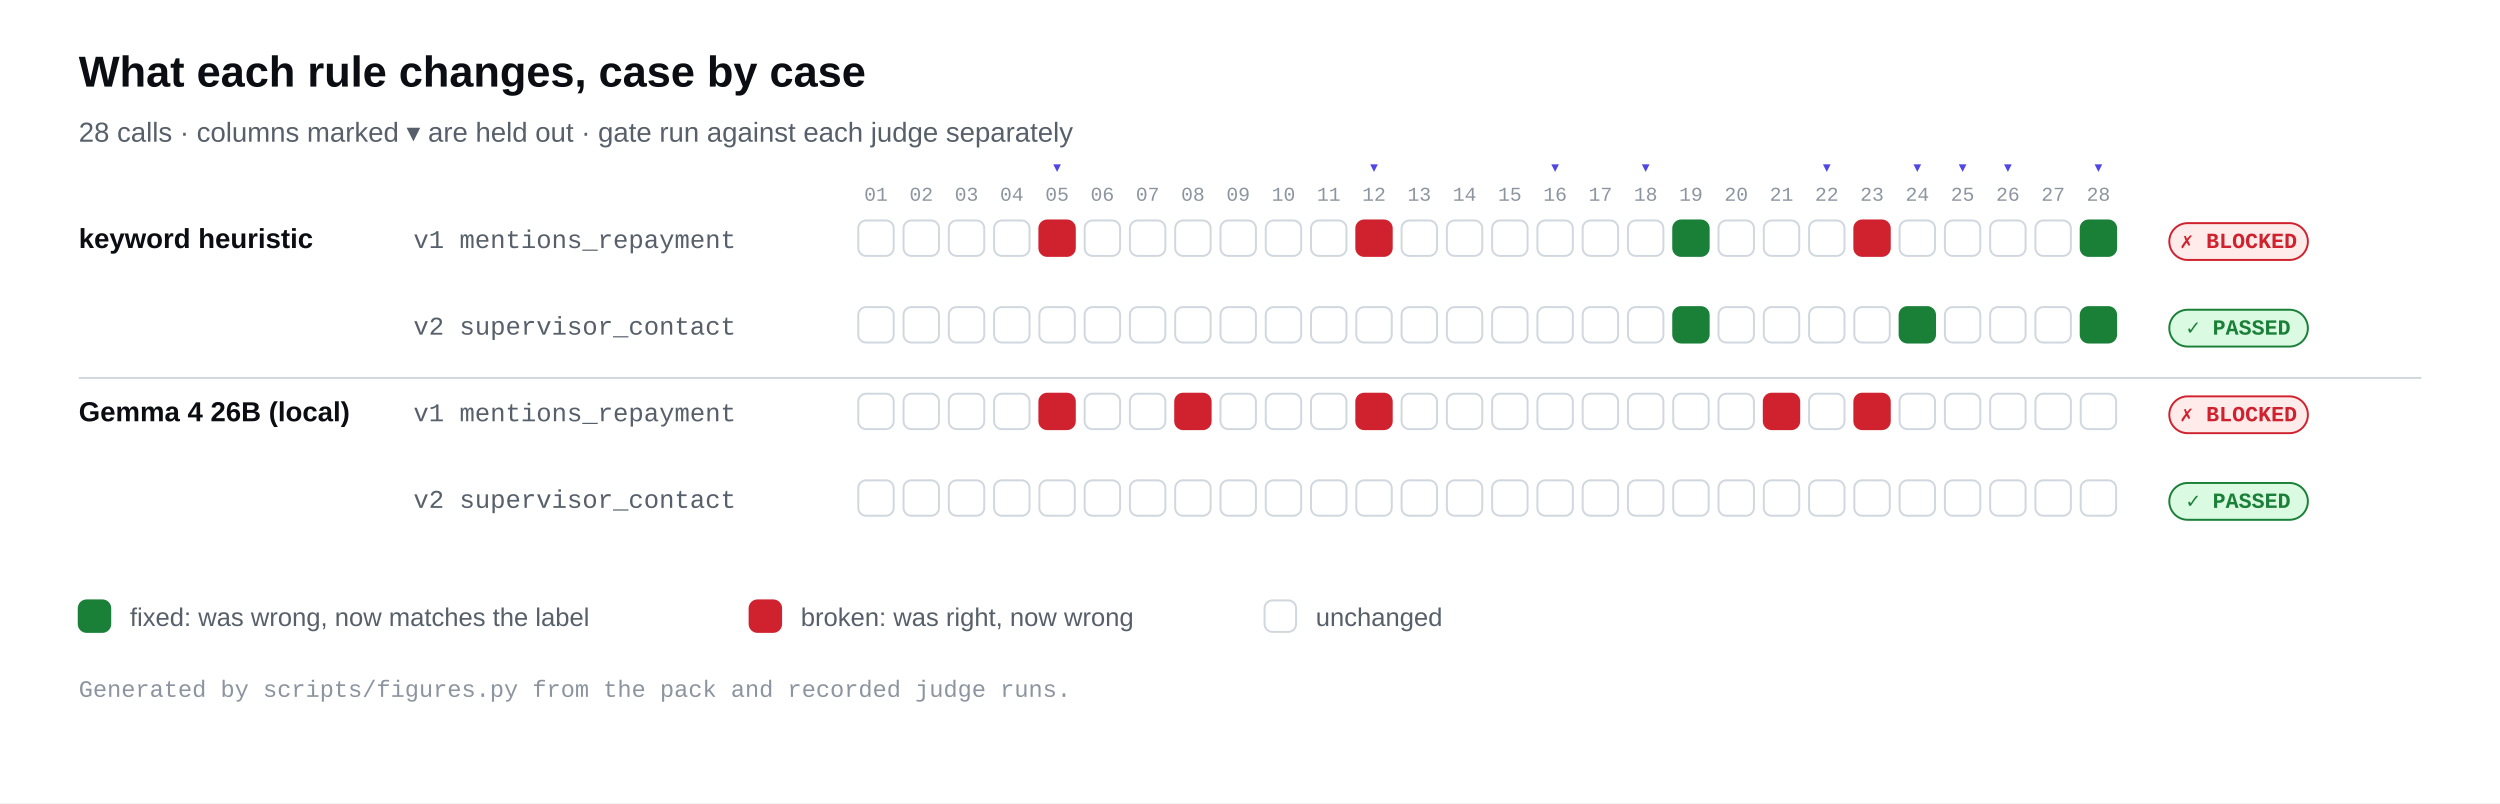
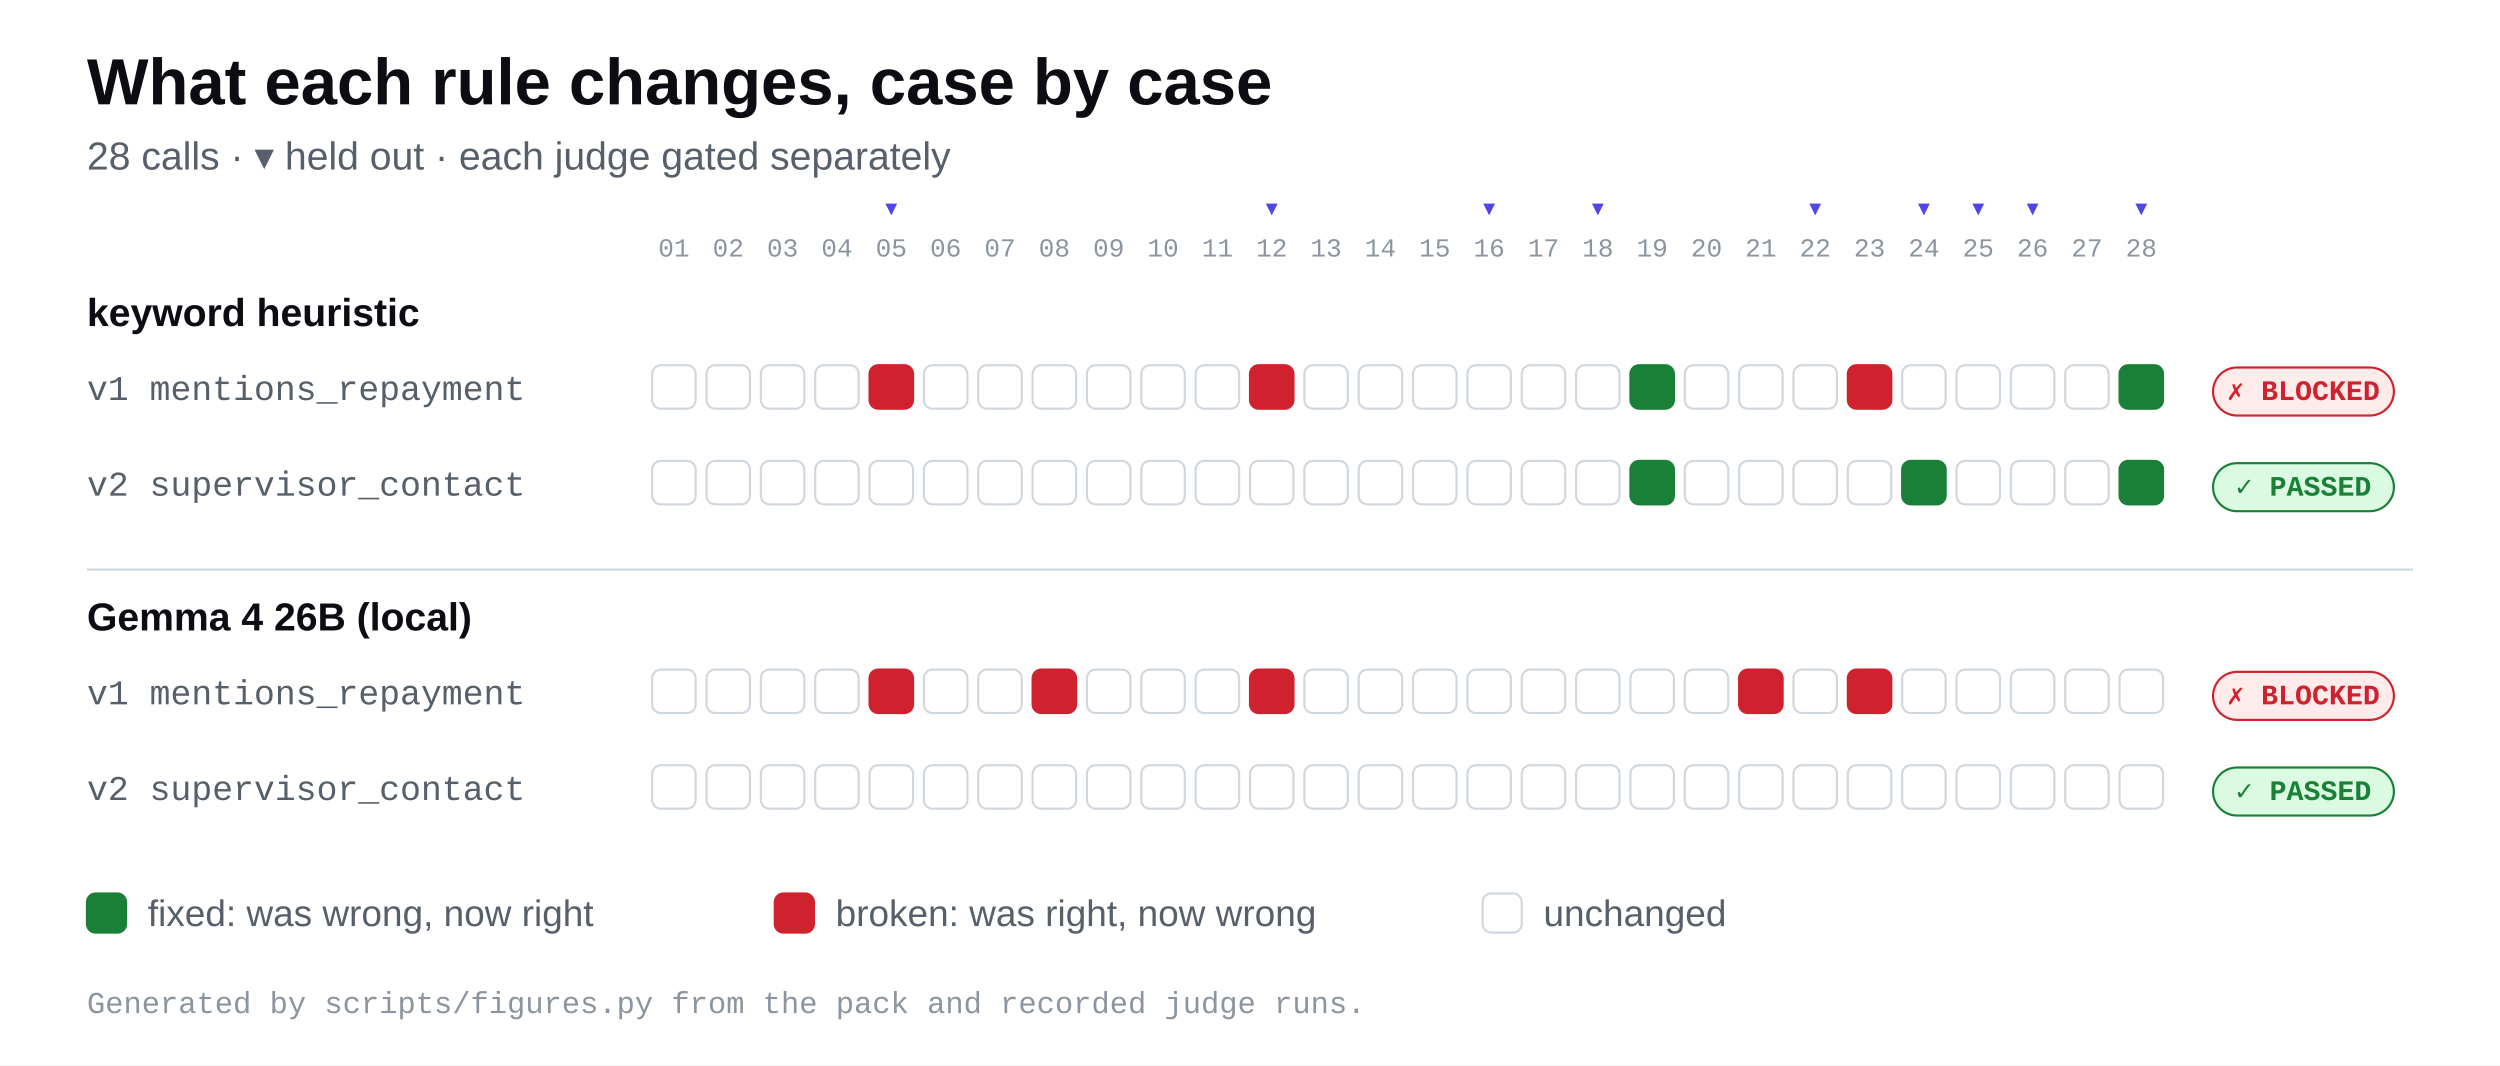
- <svg xmlns="http://www.w3.org/2000/svg" width="1270" height="408" viewBox="0 0 1270 408" role="img" aria-label="Flip map: cases each rule fixes or breaks, per judge">
-   <rect width="1270" height="408" fill="#ffffff" />
-   <text x="40" y="44" font-family="-apple-system, BlinkMacSystemFont, 'Segoe UI', 'Helvetica Neue', Arial, sans-serif" font-size="22" font-weight="700" fill="#0b0d12" text-anchor="start">What each rule changes, case by case</text>
-   <text x="40" y="72" font-family="-apple-system, BlinkMacSystemFont, 'Segoe UI', 'Helvetica Neue', Arial, sans-serif" font-size="14" font-weight="400" fill="#57606a" text-anchor="start">28 calls · columns marked ▾ are held out · gate run against each judge separately</text>
-   <text x="445.0" y="102" font-family="ui-monospace, SFMono-Regular, 'SF Mono', Menlo, Consolas, 'Liberation Mono', monospace" font-size="10" font-weight="400" fill="#8c959f" text-anchor="middle">01</text>
-   <text x="468.0" y="102" font-family="ui-monospace, SFMono-Regular, 'SF Mono', Menlo, Consolas, 'Liberation Mono', monospace" font-size="10" font-weight="400" fill="#8c959f" text-anchor="middle">02</text>
-   <text x="491.0" y="102" font-family="ui-monospace, SFMono-Regular, 'SF Mono', Menlo, Consolas, 'Liberation Mono', monospace" font-size="10" font-weight="400" fill="#8c959f" text-anchor="middle">03</text>
-   <text x="514.0" y="102" font-family="ui-monospace, SFMono-Regular, 'SF Mono', Menlo, Consolas, 'Liberation Mono', monospace" font-size="10" font-weight="400" fill="#8c959f" text-anchor="middle">04</text>
-   <text x="537.0" y="102" font-family="ui-monospace, SFMono-Regular, 'SF Mono', Menlo, Consolas, 'Liberation Mono', monospace" font-size="10" font-weight="400" fill="#8c959f" text-anchor="middle">05</text>
-   <text x="537.0" y="88" font-family="ui-monospace, SFMono-Regular, 'SF Mono', Menlo, Consolas, 'Liberation Mono', monospace" font-size="10" font-weight="400" fill="#4f46e5" text-anchor="middle">▾</text>
-   <text x="560.0" y="102" font-family="ui-monospace, SFMono-Regular, 'SF Mono', Menlo, Consolas, 'Liberation Mono', monospace" font-size="10" font-weight="400" fill="#8c959f" text-anchor="middle">06</text>
-   <text x="583.0" y="102" font-family="ui-monospace, SFMono-Regular, 'SF Mono', Menlo, Consolas, 'Liberation Mono', monospace" font-size="10" font-weight="400" fill="#8c959f" text-anchor="middle">07</text>
-   <text x="606.0" y="102" font-family="ui-monospace, SFMono-Regular, 'SF Mono', Menlo, Consolas, 'Liberation Mono', monospace" font-size="10" font-weight="400" fill="#8c959f" text-anchor="middle">08</text>
-   <text x="629.0" y="102" font-family="ui-monospace, SFMono-Regular, 'SF Mono', Menlo, Consolas, 'Liberation Mono', monospace" font-size="10" font-weight="400" fill="#8c959f" text-anchor="middle">09</text>
-   <text x="652.0" y="102" font-family="ui-monospace, SFMono-Regular, 'SF Mono', Menlo, Consolas, 'Liberation Mono', monospace" font-size="10" font-weight="400" fill="#8c959f" text-anchor="middle">10</text>
-   <text x="675.0" y="102" font-family="ui-monospace, SFMono-Regular, 'SF Mono', Menlo, Consolas, 'Liberation Mono', monospace" font-size="10" font-weight="400" fill="#8c959f" text-anchor="middle">11</text>
-   <text x="698.0" y="102" font-family="ui-monospace, SFMono-Regular, 'SF Mono', Menlo, Consolas, 'Liberation Mono', monospace" font-size="10" font-weight="400" fill="#8c959f" text-anchor="middle">12</text>
-   <text x="698.0" y="88" font-family="ui-monospace, SFMono-Regular, 'SF Mono', Menlo, Consolas, 'Liberation Mono', monospace" font-size="10" font-weight="400" fill="#4f46e5" text-anchor="middle">▾</text>
-   <text x="721.0" y="102" font-family="ui-monospace, SFMono-Regular, 'SF Mono', Menlo, Consolas, 'Liberation Mono', monospace" font-size="10" font-weight="400" fill="#8c959f" text-anchor="middle">13</text>
-   <text x="744.0" y="102" font-family="ui-monospace, SFMono-Regular, 'SF Mono', Menlo, Consolas, 'Liberation Mono', monospace" font-size="10" font-weight="400" fill="#8c959f" text-anchor="middle">14</text>
-   <text x="767.0" y="102" font-family="ui-monospace, SFMono-Regular, 'SF Mono', Menlo, Consolas, 'Liberation Mono', monospace" font-size="10" font-weight="400" fill="#8c959f" text-anchor="middle">15</text>
-   <text x="790.0" y="102" font-family="ui-monospace, SFMono-Regular, 'SF Mono', Menlo, Consolas, 'Liberation Mono', monospace" font-size="10" font-weight="400" fill="#8c959f" text-anchor="middle">16</text>
-   <text x="790.0" y="88" font-family="ui-monospace, SFMono-Regular, 'SF Mono', Menlo, Consolas, 'Liberation Mono', monospace" font-size="10" font-weight="400" fill="#4f46e5" text-anchor="middle">▾</text>
-   <text x="813.0" y="102" font-family="ui-monospace, SFMono-Regular, 'SF Mono', Menlo, Consolas, 'Liberation Mono', monospace" font-size="10" font-weight="400" fill="#8c959f" text-anchor="middle">17</text>
-   <text x="836.0" y="102" font-family="ui-monospace, SFMono-Regular, 'SF Mono', Menlo, Consolas, 'Liberation Mono', monospace" font-size="10" font-weight="400" fill="#8c959f" text-anchor="middle">18</text>
-   <text x="836.0" y="88" font-family="ui-monospace, SFMono-Regular, 'SF Mono', Menlo, Consolas, 'Liberation Mono', monospace" font-size="10" font-weight="400" fill="#4f46e5" text-anchor="middle">▾</text>
-   <text x="859.0" y="102" font-family="ui-monospace, SFMono-Regular, 'SF Mono', Menlo, Consolas, 'Liberation Mono', monospace" font-size="10" font-weight="400" fill="#8c959f" text-anchor="middle">19</text>
-   <text x="882.0" y="102" font-family="ui-monospace, SFMono-Regular, 'SF Mono', Menlo, Consolas, 'Liberation Mono', monospace" font-size="10" font-weight="400" fill="#8c959f" text-anchor="middle">20</text>
-   <text x="905.0" y="102" font-family="ui-monospace, SFMono-Regular, 'SF Mono', Menlo, Consolas, 'Liberation Mono', monospace" font-size="10" font-weight="400" fill="#8c959f" text-anchor="middle">21</text>
-   <text x="928.0" y="102" font-family="ui-monospace, SFMono-Regular, 'SF Mono', Menlo, Consolas, 'Liberation Mono', monospace" font-size="10" font-weight="400" fill="#8c959f" text-anchor="middle">22</text>
-   <text x="928.0" y="88" font-family="ui-monospace, SFMono-Regular, 'SF Mono', Menlo, Consolas, 'Liberation Mono', monospace" font-size="10" font-weight="400" fill="#4f46e5" text-anchor="middle">▾</text>
-   <text x="951.0" y="102" font-family="ui-monospace, SFMono-Regular, 'SF Mono', Menlo, Consolas, 'Liberation Mono', monospace" font-size="10" font-weight="400" fill="#8c959f" text-anchor="middle">23</text>
-   <text x="974.0" y="102" font-family="ui-monospace, SFMono-Regular, 'SF Mono', Menlo, Consolas, 'Liberation Mono', monospace" font-size="10" font-weight="400" fill="#8c959f" text-anchor="middle">24</text>
-   <text x="974.0" y="88" font-family="ui-monospace, SFMono-Regular, 'SF Mono', Menlo, Consolas, 'Liberation Mono', monospace" font-size="10" font-weight="400" fill="#4f46e5" text-anchor="middle">▾</text>
-   <text x="997.0" y="102" font-family="ui-monospace, SFMono-Regular, 'SF Mono', Menlo, Consolas, 'Liberation Mono', monospace" font-size="10" font-weight="400" fill="#8c959f" text-anchor="middle">25</text>
-   <text x="997.0" y="88" font-family="ui-monospace, SFMono-Regular, 'SF Mono', Menlo, Consolas, 'Liberation Mono', monospace" font-size="10" font-weight="400" fill="#4f46e5" text-anchor="middle">▾</text>
-   <text x="1020.0" y="102" font-family="ui-monospace, SFMono-Regular, 'SF Mono', Menlo, Consolas, 'Liberation Mono', monospace" font-size="10" font-weight="400" fill="#8c959f" text-anchor="middle">26</text>
-   <text x="1020.0" y="88" font-family="ui-monospace, SFMono-Regular, 'SF Mono', Menlo, Consolas, 'Liberation Mono', monospace" font-size="10" font-weight="400" fill="#4f46e5" text-anchor="middle">▾</text>
-   <text x="1043.0" y="102" font-family="ui-monospace, SFMono-Regular, 'SF Mono', Menlo, Consolas, 'Liberation Mono', monospace" font-size="10" font-weight="400" fill="#8c959f" text-anchor="middle">27</text>
-   <text x="1066.0" y="102" font-family="ui-monospace, SFMono-Regular, 'SF Mono', Menlo, Consolas, 'Liberation Mono', monospace" font-size="10" font-weight="400" fill="#8c959f" text-anchor="middle">28</text>
-   <text x="1066.0" y="88" font-family="ui-monospace, SFMono-Regular, 'SF Mono', Menlo, Consolas, 'Liberation Mono', monospace" font-size="10" font-weight="400" fill="#4f46e5" text-anchor="middle">▾</text>
-   <text x="40" y="126" font-family="-apple-system, BlinkMacSystemFont, 'Segoe UI', 'Helvetica Neue', Arial, sans-serif" font-size="14" font-weight="600" fill="#0b0d12" text-anchor="start">keyword heuristic</text>
-   <text x="210" y="126" font-family="ui-monospace, SFMono-Regular, 'SF Mono', Menlo, Consolas, 'Liberation Mono', monospace" font-size="13" font-weight="400" fill="#57606a" text-anchor="start">v1  mentions_repayment</text>
-   <rect x="436" y="112" width="18" height="18" rx="4" fill="none" stroke="#d0d7de" />
-   <rect x="459" y="112" width="18" height="18" rx="4" fill="none" stroke="#d0d7de" />
-   <rect x="482" y="112" width="18" height="18" rx="4" fill="none" stroke="#d0d7de" />
-   <rect x="505" y="112" width="18" height="18" rx="4" fill="none" stroke="#d0d7de" />
-   <rect x="528" y="112" width="18" height="18" rx="4" fill="#cf222e" stroke="#cf222e" />
-   <rect x="551" y="112" width="18" height="18" rx="4" fill="none" stroke="#d0d7de" />
-   <rect x="574" y="112" width="18" height="18" rx="4" fill="none" stroke="#d0d7de" />
-   <rect x="597" y="112" width="18" height="18" rx="4" fill="none" stroke="#d0d7de" />
-   <rect x="620" y="112" width="18" height="18" rx="4" fill="none" stroke="#d0d7de" />
-   <rect x="643" y="112" width="18" height="18" rx="4" fill="none" stroke="#d0d7de" />
-   <rect x="666" y="112" width="18" height="18" rx="4" fill="none" stroke="#d0d7de" />
-   <rect x="689" y="112" width="18" height="18" rx="4" fill="#cf222e" stroke="#cf222e" />
-   <rect x="712" y="112" width="18" height="18" rx="4" fill="none" stroke="#d0d7de" />
-   <rect x="735" y="112" width="18" height="18" rx="4" fill="none" stroke="#d0d7de" />
-   <rect x="758" y="112" width="18" height="18" rx="4" fill="none" stroke="#d0d7de" />
-   <rect x="781" y="112" width="18" height="18" rx="4" fill="none" stroke="#d0d7de" />
-   <rect x="804" y="112" width="18" height="18" rx="4" fill="none" stroke="#d0d7de" />
-   <rect x="827" y="112" width="18" height="18" rx="4" fill="none" stroke="#d0d7de" />
-   <rect x="850" y="112" width="18" height="18" rx="4" fill="#1a7f37" stroke="#1a7f37" />
-   <rect x="873" y="112" width="18" height="18" rx="4" fill="none" stroke="#d0d7de" />
-   <rect x="896" y="112" width="18" height="18" rx="4" fill="none" stroke="#d0d7de" />
-   <rect x="919" y="112" width="18" height="18" rx="4" fill="none" stroke="#d0d7de" />
-   <rect x="942" y="112" width="18" height="18" rx="4" fill="#cf222e" stroke="#cf222e" />
-   <rect x="965" y="112" width="18" height="18" rx="4" fill="none" stroke="#d0d7de" />
-   <rect x="988" y="112" width="18" height="18" rx="4" fill="none" stroke="#d0d7de" />
-   <rect x="1011" y="112" width="18" height="18" rx="4" fill="none" stroke="#d0d7de" />
-   <rect x="1034" y="112" width="18" height="18" rx="4" fill="none" stroke="#d0d7de" />
-   <rect x="1057" y="112" width="18" height="18" rx="4" fill="#1a7f37" stroke="#1a7f37" />
-   <rect x="1102" y="113.35" width="70.4" height="18.7" rx="9.35" fill="#ffebe9" stroke="#cf222e" stroke-width="1" />
-   <text x="1137.2" y="126" font-family="ui-monospace, SFMono-Regular, 'SF Mono', Menlo, Consolas, 'Liberation Mono', monospace" font-size="11" font-weight="700" fill="#cf222e" text-anchor="middle">✗ BLOCKED</text>
-   <text x="210" y="170" font-family="ui-monospace, SFMono-Regular, 'SF Mono', Menlo, Consolas, 'Liberation Mono', monospace" font-size="13" font-weight="400" fill="#57606a" text-anchor="start">v2  supervisor_contact</text>
-   <rect x="436" y="156" width="18" height="18" rx="4" fill="none" stroke="#d0d7de" />
-   <rect x="459" y="156" width="18" height="18" rx="4" fill="none" stroke="#d0d7de" />
-   <rect x="482" y="156" width="18" height="18" rx="4" fill="none" stroke="#d0d7de" />
-   <rect x="505" y="156" width="18" height="18" rx="4" fill="none" stroke="#d0d7de" />
-   <rect x="528" y="156" width="18" height="18" rx="4" fill="none" stroke="#d0d7de" />
-   <rect x="551" y="156" width="18" height="18" rx="4" fill="none" stroke="#d0d7de" />
-   <rect x="574" y="156" width="18" height="18" rx="4" fill="none" stroke="#d0d7de" />
-   <rect x="597" y="156" width="18" height="18" rx="4" fill="none" stroke="#d0d7de" />
-   <rect x="620" y="156" width="18" height="18" rx="4" fill="none" stroke="#d0d7de" />
-   <rect x="643" y="156" width="18" height="18" rx="4" fill="none" stroke="#d0d7de" />
-   <rect x="666" y="156" width="18" height="18" rx="4" fill="none" stroke="#d0d7de" />
-   <rect x="689" y="156" width="18" height="18" rx="4" fill="none" stroke="#d0d7de" />
-   <rect x="712" y="156" width="18" height="18" rx="4" fill="none" stroke="#d0d7de" />
-   <rect x="735" y="156" width="18" height="18" rx="4" fill="none" stroke="#d0d7de" />
-   <rect x="758" y="156" width="18" height="18" rx="4" fill="none" stroke="#d0d7de" />
-   <rect x="781" y="156" width="18" height="18" rx="4" fill="none" stroke="#d0d7de" />
-   <rect x="804" y="156" width="18" height="18" rx="4" fill="none" stroke="#d0d7de" />
-   <rect x="827" y="156" width="18" height="18" rx="4" fill="none" stroke="#d0d7de" />
-   <rect x="850" y="156" width="18" height="18" rx="4" fill="#1a7f37" stroke="#1a7f37" />
-   <rect x="873" y="156" width="18" height="18" rx="4" fill="none" stroke="#d0d7de" />
-   <rect x="896" y="156" width="18" height="18" rx="4" fill="none" stroke="#d0d7de" />
-   <rect x="919" y="156" width="18" height="18" rx="4" fill="none" stroke="#d0d7de" />
-   <rect x="942" y="156" width="18" height="18" rx="4" fill="none" stroke="#d0d7de" />
-   <rect x="965" y="156" width="18" height="18" rx="4" fill="#1a7f37" stroke="#1a7f37" />
-   <rect x="988" y="156" width="18" height="18" rx="4" fill="none" stroke="#d0d7de" />
-   <rect x="1011" y="156" width="18" height="18" rx="4" fill="none" stroke="#d0d7de" />
-   <rect x="1034" y="156" width="18" height="18" rx="4" fill="none" stroke="#d0d7de" />
-   <rect x="1057" y="156" width="18" height="18" rx="4" fill="#1a7f37" stroke="#1a7f37" />
-   <rect x="1102" y="157.35" width="70.4" height="18.7" rx="9.35" fill="#dafbe1" stroke="#1a7f37" stroke-width="1" />
-   <text x="1137.2" y="170" font-family="ui-monospace, SFMono-Regular, 'SF Mono', Menlo, Consolas, 'Liberation Mono', monospace" font-size="11" font-weight="700" fill="#1a7f37" text-anchor="middle">✓ PASSED</text>
-   <line x1="40" y1="192" x2="1230" y2="192" stroke="#d0d7de" />
-   <text x="40" y="214" font-family="-apple-system, BlinkMacSystemFont, 'Segoe UI', 'Helvetica Neue', Arial, sans-serif" font-size="14" font-weight="600" fill="#0b0d12" text-anchor="start">Gemma 4 26B (local)</text>
-   <text x="210" y="214" font-family="ui-monospace, SFMono-Regular, 'SF Mono', Menlo, Consolas, 'Liberation Mono', monospace" font-size="13" font-weight="400" fill="#57606a" text-anchor="start">v1  mentions_repayment</text>
-   <rect x="436" y="200" width="18" height="18" rx="4" fill="none" stroke="#d0d7de" />
-   <rect x="459" y="200" width="18" height="18" rx="4" fill="none" stroke="#d0d7de" />
-   <rect x="482" y="200" width="18" height="18" rx="4" fill="none" stroke="#d0d7de" />
-   <rect x="505" y="200" width="18" height="18" rx="4" fill="none" stroke="#d0d7de" />
-   <rect x="528" y="200" width="18" height="18" rx="4" fill="#cf222e" stroke="#cf222e" />
-   <rect x="551" y="200" width="18" height="18" rx="4" fill="none" stroke="#d0d7de" />
-   <rect x="574" y="200" width="18" height="18" rx="4" fill="none" stroke="#d0d7de" />
-   <rect x="597" y="200" width="18" height="18" rx="4" fill="#cf222e" stroke="#cf222e" />
-   <rect x="620" y="200" width="18" height="18" rx="4" fill="none" stroke="#d0d7de" />
-   <rect x="643" y="200" width="18" height="18" rx="4" fill="none" stroke="#d0d7de" />
-   <rect x="666" y="200" width="18" height="18" rx="4" fill="none" stroke="#d0d7de" />
-   <rect x="689" y="200" width="18" height="18" rx="4" fill="#cf222e" stroke="#cf222e" />
-   <rect x="712" y="200" width="18" height="18" rx="4" fill="none" stroke="#d0d7de" />
-   <rect x="735" y="200" width="18" height="18" rx="4" fill="none" stroke="#d0d7de" />
-   <rect x="758" y="200" width="18" height="18" rx="4" fill="none" stroke="#d0d7de" />
-   <rect x="781" y="200" width="18" height="18" rx="4" fill="none" stroke="#d0d7de" />
-   <rect x="804" y="200" width="18" height="18" rx="4" fill="none" stroke="#d0d7de" />
-   <rect x="827" y="200" width="18" height="18" rx="4" fill="none" stroke="#d0d7de" />
-   <rect x="850" y="200" width="18" height="18" rx="4" fill="none" stroke="#d0d7de" />
-   <rect x="873" y="200" width="18" height="18" rx="4" fill="none" stroke="#d0d7de" />
-   <rect x="896" y="200" width="18" height="18" rx="4" fill="#cf222e" stroke="#cf222e" />
-   <rect x="919" y="200" width="18" height="18" rx="4" fill="none" stroke="#d0d7de" />
-   <rect x="942" y="200" width="18" height="18" rx="4" fill="#cf222e" stroke="#cf222e" />
-   <rect x="965" y="200" width="18" height="18" rx="4" fill="none" stroke="#d0d7de" />
-   <rect x="988" y="200" width="18" height="18" rx="4" fill="none" stroke="#d0d7de" />
-   <rect x="1011" y="200" width="18" height="18" rx="4" fill="none" stroke="#d0d7de" />
-   <rect x="1034" y="200" width="18" height="18" rx="4" fill="none" stroke="#d0d7de" />
-   <rect x="1057" y="200" width="18" height="18" rx="4" fill="none" stroke="#d0d7de" />
-   <rect x="1102" y="201.35" width="70.4" height="18.7" rx="9.35" fill="#ffebe9" stroke="#cf222e" stroke-width="1" />
-   <text x="1137.2" y="214" font-family="ui-monospace, SFMono-Regular, 'SF Mono', Menlo, Consolas, 'Liberation Mono', monospace" font-size="11" font-weight="700" fill="#cf222e" text-anchor="middle">✗ BLOCKED</text>
-   <text x="210" y="258" font-family="ui-monospace, SFMono-Regular, 'SF Mono', Menlo, Consolas, 'Liberation Mono', monospace" font-size="13" font-weight="400" fill="#57606a" text-anchor="start">v2  supervisor_contact</text>
-   <rect x="436" y="244" width="18" height="18" rx="4" fill="none" stroke="#d0d7de" />
-   <rect x="459" y="244" width="18" height="18" rx="4" fill="none" stroke="#d0d7de" />
-   <rect x="482" y="244" width="18" height="18" rx="4" fill="none" stroke="#d0d7de" />
-   <rect x="505" y="244" width="18" height="18" rx="4" fill="none" stroke="#d0d7de" />
-   <rect x="528" y="244" width="18" height="18" rx="4" fill="none" stroke="#d0d7de" />
-   <rect x="551" y="244" width="18" height="18" rx="4" fill="none" stroke="#d0d7de" />
-   <rect x="574" y="244" width="18" height="18" rx="4" fill="none" stroke="#d0d7de" />
-   <rect x="597" y="244" width="18" height="18" rx="4" fill="none" stroke="#d0d7de" />
-   <rect x="620" y="244" width="18" height="18" rx="4" fill="none" stroke="#d0d7de" />
-   <rect x="643" y="244" width="18" height="18" rx="4" fill="none" stroke="#d0d7de" />
-   <rect x="666" y="244" width="18" height="18" rx="4" fill="none" stroke="#d0d7de" />
-   <rect x="689" y="244" width="18" height="18" rx="4" fill="none" stroke="#d0d7de" />
-   <rect x="712" y="244" width="18" height="18" rx="4" fill="none" stroke="#d0d7de" />
-   <rect x="735" y="244" width="18" height="18" rx="4" fill="none" stroke="#d0d7de" />
-   <rect x="758" y="244" width="18" height="18" rx="4" fill="none" stroke="#d0d7de" />
-   <rect x="781" y="244" width="18" height="18" rx="4" fill="none" stroke="#d0d7de" />
-   <rect x="804" y="244" width="18" height="18" rx="4" fill="none" stroke="#d0d7de" />
-   <rect x="827" y="244" width="18" height="18" rx="4" fill="none" stroke="#d0d7de" />
-   <rect x="850" y="244" width="18" height="18" rx="4" fill="none" stroke="#d0d7de" />
-   <rect x="873" y="244" width="18" height="18" rx="4" fill="none" stroke="#d0d7de" />
-   <rect x="896" y="244" width="18" height="18" rx="4" fill="none" stroke="#d0d7de" />
-   <rect x="919" y="244" width="18" height="18" rx="4" fill="none" stroke="#d0d7de" />
-   <rect x="942" y="244" width="18" height="18" rx="4" fill="none" stroke="#d0d7de" />
-   <rect x="965" y="244" width="18" height="18" rx="4" fill="none" stroke="#d0d7de" />
-   <rect x="988" y="244" width="18" height="18" rx="4" fill="none" stroke="#d0d7de" />
-   <rect x="1011" y="244" width="18" height="18" rx="4" fill="none" stroke="#d0d7de" />
-   <rect x="1034" y="244" width="18" height="18" rx="4" fill="none" stroke="#d0d7de" />
-   <rect x="1057" y="244" width="18" height="18" rx="4" fill="none" stroke="#d0d7de" />
-   <rect x="1102" y="245.35" width="70.4" height="18.7" rx="9.35" fill="#dafbe1" stroke="#1a7f37" stroke-width="1" />
-   <text x="1137.2" y="258" font-family="ui-monospace, SFMono-Regular, 'SF Mono', Menlo, Consolas, 'Liberation Mono', monospace" font-size="11" font-weight="700" fill="#1a7f37" text-anchor="middle">✓ PASSED</text>
-   <rect x="40" y="305" width="16" height="16" rx="4" fill="#1a7f37" stroke="#1a7f37" />
-   <text x="66" y="318" font-family="-apple-system, BlinkMacSystemFont, 'Segoe UI', 'Helvetica Neue', Arial, sans-serif" font-size="13" font-weight="400" fill="#57606a" text-anchor="start">fixed: was wrong, now matches the label</text>
-   <rect x="380.8" y="305" width="16" height="16" rx="4" fill="#cf222e" stroke="#cf222e" />
-   <text x="406.8" y="318" font-family="-apple-system, BlinkMacSystemFont, 'Segoe UI', 'Helvetica Neue', Arial, sans-serif" font-size="13" font-weight="400" fill="#57606a" text-anchor="start">broken: was right, now wrong</text>
-   <rect x="642.4" y="305" width="16" height="16" rx="4" fill="none" stroke="#d0d7de" />
-   <text x="668.4" y="318" font-family="-apple-system, BlinkMacSystemFont, 'Segoe UI', 'Helvetica Neue', Arial, sans-serif" font-size="13" font-weight="400" fill="#57606a" text-anchor="start">unchanged</text>
-   <text x="40" y="354" font-family="ui-monospace, SFMono-Regular, 'SF Mono', Menlo, Consolas, 'Liberation Mono', monospace" font-size="12" font-weight="400" fill="#8c959f" text-anchor="start">Generated by scripts/figures.py from the pack and recorded judge runs.</text>
+ <svg xmlns="http://www.w3.org/2000/svg" width="1150" height="490" viewBox="0 0 1150 490" role="img" aria-label="Flip map: cases each rule fixes or breaks, per judge">
+   <rect width="1150" height="490" fill="#ffffff" />
+   <text x="40" y="48" font-family="-apple-system, BlinkMacSystemFont, 'Segoe UI', 'Helvetica Neue', Arial, sans-serif" font-size="30" font-weight="700" fill="#0b0d12" text-anchor="start">What each rule changes, case by case</text>
+   <text x="40" y="78" font-family="-apple-system, BlinkMacSystemFont, 'Segoe UI', 'Helvetica Neue', Arial, sans-serif" font-size="18" font-weight="400" fill="#57606a" text-anchor="start">28 calls · ▾ held out · each judge gated separately</text>
+   <text x="310.0" y="118" font-family="ui-monospace, SFMono-Regular, 'SF Mono', Menlo, Consolas, 'Liberation Mono', monospace" font-size="12" font-weight="400" fill="#8c959f" text-anchor="middle">01</text>
+   <text x="335.0" y="118" font-family="ui-monospace, SFMono-Regular, 'SF Mono', Menlo, Consolas, 'Liberation Mono', monospace" font-size="12" font-weight="400" fill="#8c959f" text-anchor="middle">02</text>
+   <text x="360.0" y="118" font-family="ui-monospace, SFMono-Regular, 'SF Mono', Menlo, Consolas, 'Liberation Mono', monospace" font-size="12" font-weight="400" fill="#8c959f" text-anchor="middle">03</text>
+   <text x="385.0" y="118" font-family="ui-monospace, SFMono-Regular, 'SF Mono', Menlo, Consolas, 'Liberation Mono', monospace" font-size="12" font-weight="400" fill="#8c959f" text-anchor="middle">04</text>
+   <text x="410.0" y="118" font-family="ui-monospace, SFMono-Regular, 'SF Mono', Menlo, Consolas, 'Liberation Mono', monospace" font-size="12" font-weight="400" fill="#8c959f" text-anchor="middle">05</text>
+   <text x="410.0" y="100" font-family="ui-monospace, SFMono-Regular, 'SF Mono', Menlo, Consolas, 'Liberation Mono', monospace" font-size="14" font-weight="400" fill="#4f46e5" text-anchor="middle">▾</text>
+   <text x="435.0" y="118" font-family="ui-monospace, SFMono-Regular, 'SF Mono', Menlo, Consolas, 'Liberation Mono', monospace" font-size="12" font-weight="400" fill="#8c959f" text-anchor="middle">06</text>
+   <text x="460.0" y="118" font-family="ui-monospace, SFMono-Regular, 'SF Mono', Menlo, Consolas, 'Liberation Mono', monospace" font-size="12" font-weight="400" fill="#8c959f" text-anchor="middle">07</text>
+   <text x="485.0" y="118" font-family="ui-monospace, SFMono-Regular, 'SF Mono', Menlo, Consolas, 'Liberation Mono', monospace" font-size="12" font-weight="400" fill="#8c959f" text-anchor="middle">08</text>
+   <text x="510.0" y="118" font-family="ui-monospace, SFMono-Regular, 'SF Mono', Menlo, Consolas, 'Liberation Mono', monospace" font-size="12" font-weight="400" fill="#8c959f" text-anchor="middle">09</text>
+   <text x="535.0" y="118" font-family="ui-monospace, SFMono-Regular, 'SF Mono', Menlo, Consolas, 'Liberation Mono', monospace" font-size="12" font-weight="400" fill="#8c959f" text-anchor="middle">10</text>
+   <text x="560.0" y="118" font-family="ui-monospace, SFMono-Regular, 'SF Mono', Menlo, Consolas, 'Liberation Mono', monospace" font-size="12" font-weight="400" fill="#8c959f" text-anchor="middle">11</text>
+   <text x="585.0" y="118" font-family="ui-monospace, SFMono-Regular, 'SF Mono', Menlo, Consolas, 'Liberation Mono', monospace" font-size="12" font-weight="400" fill="#8c959f" text-anchor="middle">12</text>
+   <text x="585.0" y="100" font-family="ui-monospace, SFMono-Regular, 'SF Mono', Menlo, Consolas, 'Liberation Mono', monospace" font-size="14" font-weight="400" fill="#4f46e5" text-anchor="middle">▾</text>
+   <text x="610.0" y="118" font-family="ui-monospace, SFMono-Regular, 'SF Mono', Menlo, Consolas, 'Liberation Mono', monospace" font-size="12" font-weight="400" fill="#8c959f" text-anchor="middle">13</text>
+   <text x="635.0" y="118" font-family="ui-monospace, SFMono-Regular, 'SF Mono', Menlo, Consolas, 'Liberation Mono', monospace" font-size="12" font-weight="400" fill="#8c959f" text-anchor="middle">14</text>
+   <text x="660.0" y="118" font-family="ui-monospace, SFMono-Regular, 'SF Mono', Menlo, Consolas, 'Liberation Mono', monospace" font-size="12" font-weight="400" fill="#8c959f" text-anchor="middle">15</text>
+   <text x="685.0" y="118" font-family="ui-monospace, SFMono-Regular, 'SF Mono', Menlo, Consolas, 'Liberation Mono', monospace" font-size="12" font-weight="400" fill="#8c959f" text-anchor="middle">16</text>
+   <text x="685.0" y="100" font-family="ui-monospace, SFMono-Regular, 'SF Mono', Menlo, Consolas, 'Liberation Mono', monospace" font-size="14" font-weight="400" fill="#4f46e5" text-anchor="middle">▾</text>
+   <text x="710.0" y="118" font-family="ui-monospace, SFMono-Regular, 'SF Mono', Menlo, Consolas, 'Liberation Mono', monospace" font-size="12" font-weight="400" fill="#8c959f" text-anchor="middle">17</text>
+   <text x="735.0" y="118" font-family="ui-monospace, SFMono-Regular, 'SF Mono', Menlo, Consolas, 'Liberation Mono', monospace" font-size="12" font-weight="400" fill="#8c959f" text-anchor="middle">18</text>
+   <text x="735.0" y="100" font-family="ui-monospace, SFMono-Regular, 'SF Mono', Menlo, Consolas, 'Liberation Mono', monospace" font-size="14" font-weight="400" fill="#4f46e5" text-anchor="middle">▾</text>
+   <text x="760.0" y="118" font-family="ui-monospace, SFMono-Regular, 'SF Mono', Menlo, Consolas, 'Liberation Mono', monospace" font-size="12" font-weight="400" fill="#8c959f" text-anchor="middle">19</text>
+   <text x="785.0" y="118" font-family="ui-monospace, SFMono-Regular, 'SF Mono', Menlo, Consolas, 'Liberation Mono', monospace" font-size="12" font-weight="400" fill="#8c959f" text-anchor="middle">20</text>
+   <text x="810.0" y="118" font-family="ui-monospace, SFMono-Regular, 'SF Mono', Menlo, Consolas, 'Liberation Mono', monospace" font-size="12" font-weight="400" fill="#8c959f" text-anchor="middle">21</text>
+   <text x="835.0" y="118" font-family="ui-monospace, SFMono-Regular, 'SF Mono', Menlo, Consolas, 'Liberation Mono', monospace" font-size="12" font-weight="400" fill="#8c959f" text-anchor="middle">22</text>
+   <text x="835.0" y="100" font-family="ui-monospace, SFMono-Regular, 'SF Mono', Menlo, Consolas, 'Liberation Mono', monospace" font-size="14" font-weight="400" fill="#4f46e5" text-anchor="middle">▾</text>
+   <text x="860.0" y="118" font-family="ui-monospace, SFMono-Regular, 'SF Mono', Menlo, Consolas, 'Liberation Mono', monospace" font-size="12" font-weight="400" fill="#8c959f" text-anchor="middle">23</text>
+   <text x="885.0" y="118" font-family="ui-monospace, SFMono-Regular, 'SF Mono', Menlo, Consolas, 'Liberation Mono', monospace" font-size="12" font-weight="400" fill="#8c959f" text-anchor="middle">24</text>
+   <text x="885.0" y="100" font-family="ui-monospace, SFMono-Regular, 'SF Mono', Menlo, Consolas, 'Liberation Mono', monospace" font-size="14" font-weight="400" fill="#4f46e5" text-anchor="middle">▾</text>
+   <text x="910.0" y="118" font-family="ui-monospace, SFMono-Regular, 'SF Mono', Menlo, Consolas, 'Liberation Mono', monospace" font-size="12" font-weight="400" fill="#8c959f" text-anchor="middle">25</text>
+   <text x="910.0" y="100" font-family="ui-monospace, SFMono-Regular, 'SF Mono', Menlo, Consolas, 'Liberation Mono', monospace" font-size="14" font-weight="400" fill="#4f46e5" text-anchor="middle">▾</text>
+   <text x="935.0" y="118" font-family="ui-monospace, SFMono-Regular, 'SF Mono', Menlo, Consolas, 'Liberation Mono', monospace" font-size="12" font-weight="400" fill="#8c959f" text-anchor="middle">26</text>
+   <text x="935.0" y="100" font-family="ui-monospace, SFMono-Regular, 'SF Mono', Menlo, Consolas, 'Liberation Mono', monospace" font-size="14" font-weight="400" fill="#4f46e5" text-anchor="middle">▾</text>
+   <text x="960.0" y="118" font-family="ui-monospace, SFMono-Regular, 'SF Mono', Menlo, Consolas, 'Liberation Mono', monospace" font-size="12" font-weight="400" fill="#8c959f" text-anchor="middle">27</text>
+   <text x="985.0" y="118" font-family="ui-monospace, SFMono-Regular, 'SF Mono', Menlo, Consolas, 'Liberation Mono', monospace" font-size="12" font-weight="400" fill="#8c959f" text-anchor="middle">28</text>
+   <text x="985.0" y="100" font-family="ui-monospace, SFMono-Regular, 'SF Mono', Menlo, Consolas, 'Liberation Mono', monospace" font-size="14" font-weight="400" fill="#4f46e5" text-anchor="middle">▾</text>
+   <text x="40" y="150" font-family="-apple-system, BlinkMacSystemFont, 'Segoe UI', 'Helvetica Neue', Arial, sans-serif" font-size="18" font-weight="700" fill="#0b0d12" text-anchor="start">keyword heuristic</text>
+   <text x="40" y="184" font-family="ui-monospace, SFMono-Regular, 'SF Mono', Menlo, Consolas, 'Liberation Mono', monospace" font-size="16" font-weight="400" fill="#57606a" text-anchor="start">v1 mentions_repayment</text>
+   <rect x="300" y="168" width="20" height="20" rx="4" fill="none" stroke="#d0d7de" />
+   <rect x="325" y="168" width="20" height="20" rx="4" fill="none" stroke="#d0d7de" />
+   <rect x="350" y="168" width="20" height="20" rx="4" fill="none" stroke="#d0d7de" />
+   <rect x="375" y="168" width="20" height="20" rx="4" fill="none" stroke="#d0d7de" />
+   <rect x="400" y="168" width="20" height="20" rx="4" fill="#cf222e" stroke="#cf222e" />
+   <rect x="425" y="168" width="20" height="20" rx="4" fill="none" stroke="#d0d7de" />
+   <rect x="450" y="168" width="20" height="20" rx="4" fill="none" stroke="#d0d7de" />
+   <rect x="475" y="168" width="20" height="20" rx="4" fill="none" stroke="#d0d7de" />
+   <rect x="500" y="168" width="20" height="20" rx="4" fill="none" stroke="#d0d7de" />
+   <rect x="525" y="168" width="20" height="20" rx="4" fill="none" stroke="#d0d7de" />
+   <rect x="550" y="168" width="20" height="20" rx="4" fill="none" stroke="#d0d7de" />
+   <rect x="575" y="168" width="20" height="20" rx="4" fill="#cf222e" stroke="#cf222e" />
+   <rect x="600" y="168" width="20" height="20" rx="4" fill="none" stroke="#d0d7de" />
+   <rect x="625" y="168" width="20" height="20" rx="4" fill="none" stroke="#d0d7de" />
+   <rect x="650" y="168" width="20" height="20" rx="4" fill="none" stroke="#d0d7de" />
+   <rect x="675" y="168" width="20" height="20" rx="4" fill="none" stroke="#d0d7de" />
+   <rect x="700" y="168" width="20" height="20" rx="4" fill="none" stroke="#d0d7de" />
+   <rect x="725" y="168" width="20" height="20" rx="4" fill="none" stroke="#d0d7de" />
+   <rect x="750" y="168" width="20" height="20" rx="4" fill="#1a7f37" stroke="#1a7f37" />
+   <rect x="775" y="168" width="20" height="20" rx="4" fill="none" stroke="#d0d7de" />
+   <rect x="800" y="168" width="20" height="20" rx="4" fill="none" stroke="#d0d7de" />
+   <rect x="825" y="168" width="20" height="20" rx="4" fill="none" stroke="#d0d7de" />
+   <rect x="850" y="168" width="20" height="20" rx="4" fill="#cf222e" stroke="#cf222e" />
+   <rect x="875" y="168" width="20" height="20" rx="4" fill="none" stroke="#d0d7de" />
+   <rect x="900" y="168" width="20" height="20" rx="4" fill="none" stroke="#d0d7de" />
+   <rect x="925" y="168" width="20" height="20" rx="4" fill="none" stroke="#d0d7de" />
+   <rect x="950" y="168" width="20" height="20" rx="4" fill="none" stroke="#d0d7de" />
+   <rect x="975" y="168" width="20" height="20" rx="4" fill="#1a7f37" stroke="#1a7f37" />
+   <rect x="1018" y="169.05" width="83.2" height="22.1" rx="11.05" fill="#ffebe9" stroke="#cf222e" stroke-width="1" />
+   <text x="1059.6" y="184" font-family="ui-monospace, SFMono-Regular, 'SF Mono', Menlo, Consolas, 'Liberation Mono', monospace" font-size="13" font-weight="700" fill="#cf222e" text-anchor="middle">✗ BLOCKED</text>
+   <text x="40" y="228" font-family="ui-monospace, SFMono-Regular, 'SF Mono', Menlo, Consolas, 'Liberation Mono', monospace" font-size="16" font-weight="400" fill="#57606a" text-anchor="start">v2 supervisor_contact</text>
+   <rect x="300" y="212" width="20" height="20" rx="4" fill="none" stroke="#d0d7de" />
+   <rect x="325" y="212" width="20" height="20" rx="4" fill="none" stroke="#d0d7de" />
+   <rect x="350" y="212" width="20" height="20" rx="4" fill="none" stroke="#d0d7de" />
+   <rect x="375" y="212" width="20" height="20" rx="4" fill="none" stroke="#d0d7de" />
+   <rect x="400" y="212" width="20" height="20" rx="4" fill="none" stroke="#d0d7de" />
+   <rect x="425" y="212" width="20" height="20" rx="4" fill="none" stroke="#d0d7de" />
+   <rect x="450" y="212" width="20" height="20" rx="4" fill="none" stroke="#d0d7de" />
+   <rect x="475" y="212" width="20" height="20" rx="4" fill="none" stroke="#d0d7de" />
+   <rect x="500" y="212" width="20" height="20" rx="4" fill="none" stroke="#d0d7de" />
+   <rect x="525" y="212" width="20" height="20" rx="4" fill="none" stroke="#d0d7de" />
+   <rect x="550" y="212" width="20" height="20" rx="4" fill="none" stroke="#d0d7de" />
+   <rect x="575" y="212" width="20" height="20" rx="4" fill="none" stroke="#d0d7de" />
+   <rect x="600" y="212" width="20" height="20" rx="4" fill="none" stroke="#d0d7de" />
+   <rect x="625" y="212" width="20" height="20" rx="4" fill="none" stroke="#d0d7de" />
+   <rect x="650" y="212" width="20" height="20" rx="4" fill="none" stroke="#d0d7de" />
+   <rect x="675" y="212" width="20" height="20" rx="4" fill="none" stroke="#d0d7de" />
+   <rect x="700" y="212" width="20" height="20" rx="4" fill="none" stroke="#d0d7de" />
+   <rect x="725" y="212" width="20" height="20" rx="4" fill="none" stroke="#d0d7de" />
+   <rect x="750" y="212" width="20" height="20" rx="4" fill="#1a7f37" stroke="#1a7f37" />
+   <rect x="775" y="212" width="20" height="20" rx="4" fill="none" stroke="#d0d7de" />
+   <rect x="800" y="212" width="20" height="20" rx="4" fill="none" stroke="#d0d7de" />
+   <rect x="825" y="212" width="20" height="20" rx="4" fill="none" stroke="#d0d7de" />
+   <rect x="850" y="212" width="20" height="20" rx="4" fill="none" stroke="#d0d7de" />
+   <rect x="875" y="212" width="20" height="20" rx="4" fill="#1a7f37" stroke="#1a7f37" />
+   <rect x="900" y="212" width="20" height="20" rx="4" fill="none" stroke="#d0d7de" />
+   <rect x="925" y="212" width="20" height="20" rx="4" fill="none" stroke="#d0d7de" />
+   <rect x="950" y="212" width="20" height="20" rx="4" fill="none" stroke="#d0d7de" />
+   <rect x="975" y="212" width="20" height="20" rx="4" fill="#1a7f37" stroke="#1a7f37" />
+   <rect x="1018" y="213.05" width="83.2" height="22.1" rx="11.05" fill="#dafbe1" stroke="#1a7f37" stroke-width="1" />
+   <text x="1059.6" y="228" font-family="ui-monospace, SFMono-Regular, 'SF Mono', Menlo, Consolas, 'Liberation Mono', monospace" font-size="13" font-weight="700" fill="#1a7f37" text-anchor="middle">✓ PASSED</text>
+   <line x1="40" y1="262" x2="1110" y2="262" stroke="#d0d7de" />
+   <text x="40" y="290" font-family="-apple-system, BlinkMacSystemFont, 'Segoe UI', 'Helvetica Neue', Arial, sans-serif" font-size="18" font-weight="700" fill="#0b0d12" text-anchor="start">Gemma 4 26B (local)</text>
+   <text x="40" y="324" font-family="ui-monospace, SFMono-Regular, 'SF Mono', Menlo, Consolas, 'Liberation Mono', monospace" font-size="16" font-weight="400" fill="#57606a" text-anchor="start">v1 mentions_repayment</text>
+   <rect x="300" y="308" width="20" height="20" rx="4" fill="none" stroke="#d0d7de" />
+   <rect x="325" y="308" width="20" height="20" rx="4" fill="none" stroke="#d0d7de" />
+   <rect x="350" y="308" width="20" height="20" rx="4" fill="none" stroke="#d0d7de" />
+   <rect x="375" y="308" width="20" height="20" rx="4" fill="none" stroke="#d0d7de" />
+   <rect x="400" y="308" width="20" height="20" rx="4" fill="#cf222e" stroke="#cf222e" />
+   <rect x="425" y="308" width="20" height="20" rx="4" fill="none" stroke="#d0d7de" />
+   <rect x="450" y="308" width="20" height="20" rx="4" fill="none" stroke="#d0d7de" />
+   <rect x="475" y="308" width="20" height="20" rx="4" fill="#cf222e" stroke="#cf222e" />
+   <rect x="500" y="308" width="20" height="20" rx="4" fill="none" stroke="#d0d7de" />
+   <rect x="525" y="308" width="20" height="20" rx="4" fill="none" stroke="#d0d7de" />
+   <rect x="550" y="308" width="20" height="20" rx="4" fill="none" stroke="#d0d7de" />
+   <rect x="575" y="308" width="20" height="20" rx="4" fill="#cf222e" stroke="#cf222e" />
+   <rect x="600" y="308" width="20" height="20" rx="4" fill="none" stroke="#d0d7de" />
+   <rect x="625" y="308" width="20" height="20" rx="4" fill="none" stroke="#d0d7de" />
+   <rect x="650" y="308" width="20" height="20" rx="4" fill="none" stroke="#d0d7de" />
+   <rect x="675" y="308" width="20" height="20" rx="4" fill="none" stroke="#d0d7de" />
+   <rect x="700" y="308" width="20" height="20" rx="4" fill="none" stroke="#d0d7de" />
+   <rect x="725" y="308" width="20" height="20" rx="4" fill="none" stroke="#d0d7de" />
+   <rect x="750" y="308" width="20" height="20" rx="4" fill="none" stroke="#d0d7de" />
+   <rect x="775" y="308" width="20" height="20" rx="4" fill="none" stroke="#d0d7de" />
+   <rect x="800" y="308" width="20" height="20" rx="4" fill="#cf222e" stroke="#cf222e" />
+   <rect x="825" y="308" width="20" height="20" rx="4" fill="none" stroke="#d0d7de" />
+   <rect x="850" y="308" width="20" height="20" rx="4" fill="#cf222e" stroke="#cf222e" />
+   <rect x="875" y="308" width="20" height="20" rx="4" fill="none" stroke="#d0d7de" />
+   <rect x="900" y="308" width="20" height="20" rx="4" fill="none" stroke="#d0d7de" />
+   <rect x="925" y="308" width="20" height="20" rx="4" fill="none" stroke="#d0d7de" />
+   <rect x="950" y="308" width="20" height="20" rx="4" fill="none" stroke="#d0d7de" />
+   <rect x="975" y="308" width="20" height="20" rx="4" fill="none" stroke="#d0d7de" />
+   <rect x="1018" y="309.05" width="83.2" height="22.1" rx="11.05" fill="#ffebe9" stroke="#cf222e" stroke-width="1" />
+   <text x="1059.6" y="324" font-family="ui-monospace, SFMono-Regular, 'SF Mono', Menlo, Consolas, 'Liberation Mono', monospace" font-size="13" font-weight="700" fill="#cf222e" text-anchor="middle">✗ BLOCKED</text>
+   <text x="40" y="368" font-family="ui-monospace, SFMono-Regular, 'SF Mono', Menlo, Consolas, 'Liberation Mono', monospace" font-size="16" font-weight="400" fill="#57606a" text-anchor="start">v2 supervisor_contact</text>
+   <rect x="300" y="352" width="20" height="20" rx="4" fill="none" stroke="#d0d7de" />
+   <rect x="325" y="352" width="20" height="20" rx="4" fill="none" stroke="#d0d7de" />
+   <rect x="350" y="352" width="20" height="20" rx="4" fill="none" stroke="#d0d7de" />
+   <rect x="375" y="352" width="20" height="20" rx="4" fill="none" stroke="#d0d7de" />
+   <rect x="400" y="352" width="20" height="20" rx="4" fill="none" stroke="#d0d7de" />
+   <rect x="425" y="352" width="20" height="20" rx="4" fill="none" stroke="#d0d7de" />
+   <rect x="450" y="352" width="20" height="20" rx="4" fill="none" stroke="#d0d7de" />
+   <rect x="475" y="352" width="20" height="20" rx="4" fill="none" stroke="#d0d7de" />
+   <rect x="500" y="352" width="20" height="20" rx="4" fill="none" stroke="#d0d7de" />
+   <rect x="525" y="352" width="20" height="20" rx="4" fill="none" stroke="#d0d7de" />
+   <rect x="550" y="352" width="20" height="20" rx="4" fill="none" stroke="#d0d7de" />
+   <rect x="575" y="352" width="20" height="20" rx="4" fill="none" stroke="#d0d7de" />
+   <rect x="600" y="352" width="20" height="20" rx="4" fill="none" stroke="#d0d7de" />
+   <rect x="625" y="352" width="20" height="20" rx="4" fill="none" stroke="#d0d7de" />
+   <rect x="650" y="352" width="20" height="20" rx="4" fill="none" stroke="#d0d7de" />
+   <rect x="675" y="352" width="20" height="20" rx="4" fill="none" stroke="#d0d7de" />
+   <rect x="700" y="352" width="20" height="20" rx="4" fill="none" stroke="#d0d7de" />
+   <rect x="725" y="352" width="20" height="20" rx="4" fill="none" stroke="#d0d7de" />
+   <rect x="750" y="352" width="20" height="20" rx="4" fill="none" stroke="#d0d7de" />
+   <rect x="775" y="352" width="20" height="20" rx="4" fill="none" stroke="#d0d7de" />
+   <rect x="800" y="352" width="20" height="20" rx="4" fill="none" stroke="#d0d7de" />
+   <rect x="825" y="352" width="20" height="20" rx="4" fill="none" stroke="#d0d7de" />
+   <rect x="850" y="352" width="20" height="20" rx="4" fill="none" stroke="#d0d7de" />
+   <rect x="875" y="352" width="20" height="20" rx="4" fill="none" stroke="#d0d7de" />
+   <rect x="900" y="352" width="20" height="20" rx="4" fill="none" stroke="#d0d7de" />
+   <rect x="925" y="352" width="20" height="20" rx="4" fill="none" stroke="#d0d7de" />
+   <rect x="950" y="352" width="20" height="20" rx="4" fill="none" stroke="#d0d7de" />
+   <rect x="975" y="352" width="20" height="20" rx="4" fill="none" stroke="#d0d7de" />
+   <rect x="1018" y="353.05" width="83.2" height="22.1" rx="11.05" fill="#dafbe1" stroke="#1a7f37" stroke-width="1" />
+   <text x="1059.6" y="368" font-family="ui-monospace, SFMono-Regular, 'SF Mono', Menlo, Consolas, 'Liberation Mono', monospace" font-size="13" font-weight="700" fill="#1a7f37" text-anchor="middle">✓ PASSED</text>
+   <rect x="40" y="411" width="18" height="18" rx="4" fill="#1a7f37" stroke="#1a7f37" />
+   <text x="68" y="426" font-family="-apple-system, BlinkMacSystemFont, 'Segoe UI', 'Helvetica Neue', Arial, sans-serif" font-size="17" font-weight="400" fill="#57606a" text-anchor="start">fixed: was wrong, now right</text>
+   <rect x="356.4" y="411" width="18" height="18" rx="4" fill="#cf222e" stroke="#cf222e" />
+   <text x="384.4" y="426" font-family="-apple-system, BlinkMacSystemFont, 'Segoe UI', 'Helvetica Neue', Arial, sans-serif" font-size="17" font-weight="400" fill="#57606a" text-anchor="start">broken: was right, now wrong</text>
+   <rect x="682.0" y="411" width="18" height="18" rx="4" fill="none" stroke="#d0d7de" />
+   <text x="710.0" y="426" font-family="-apple-system, BlinkMacSystemFont, 'Segoe UI', 'Helvetica Neue', Arial, sans-serif" font-size="17" font-weight="400" fill="#57606a" text-anchor="start">unchanged</text>
+   <text x="40" y="466" font-family="ui-monospace, SFMono-Regular, 'SF Mono', Menlo, Consolas, 'Liberation Mono', monospace" font-size="14" font-weight="400" fill="#8c959f" text-anchor="start">Generated by scripts/figures.py from the pack and recorded judge runs.</text>
</svg>
